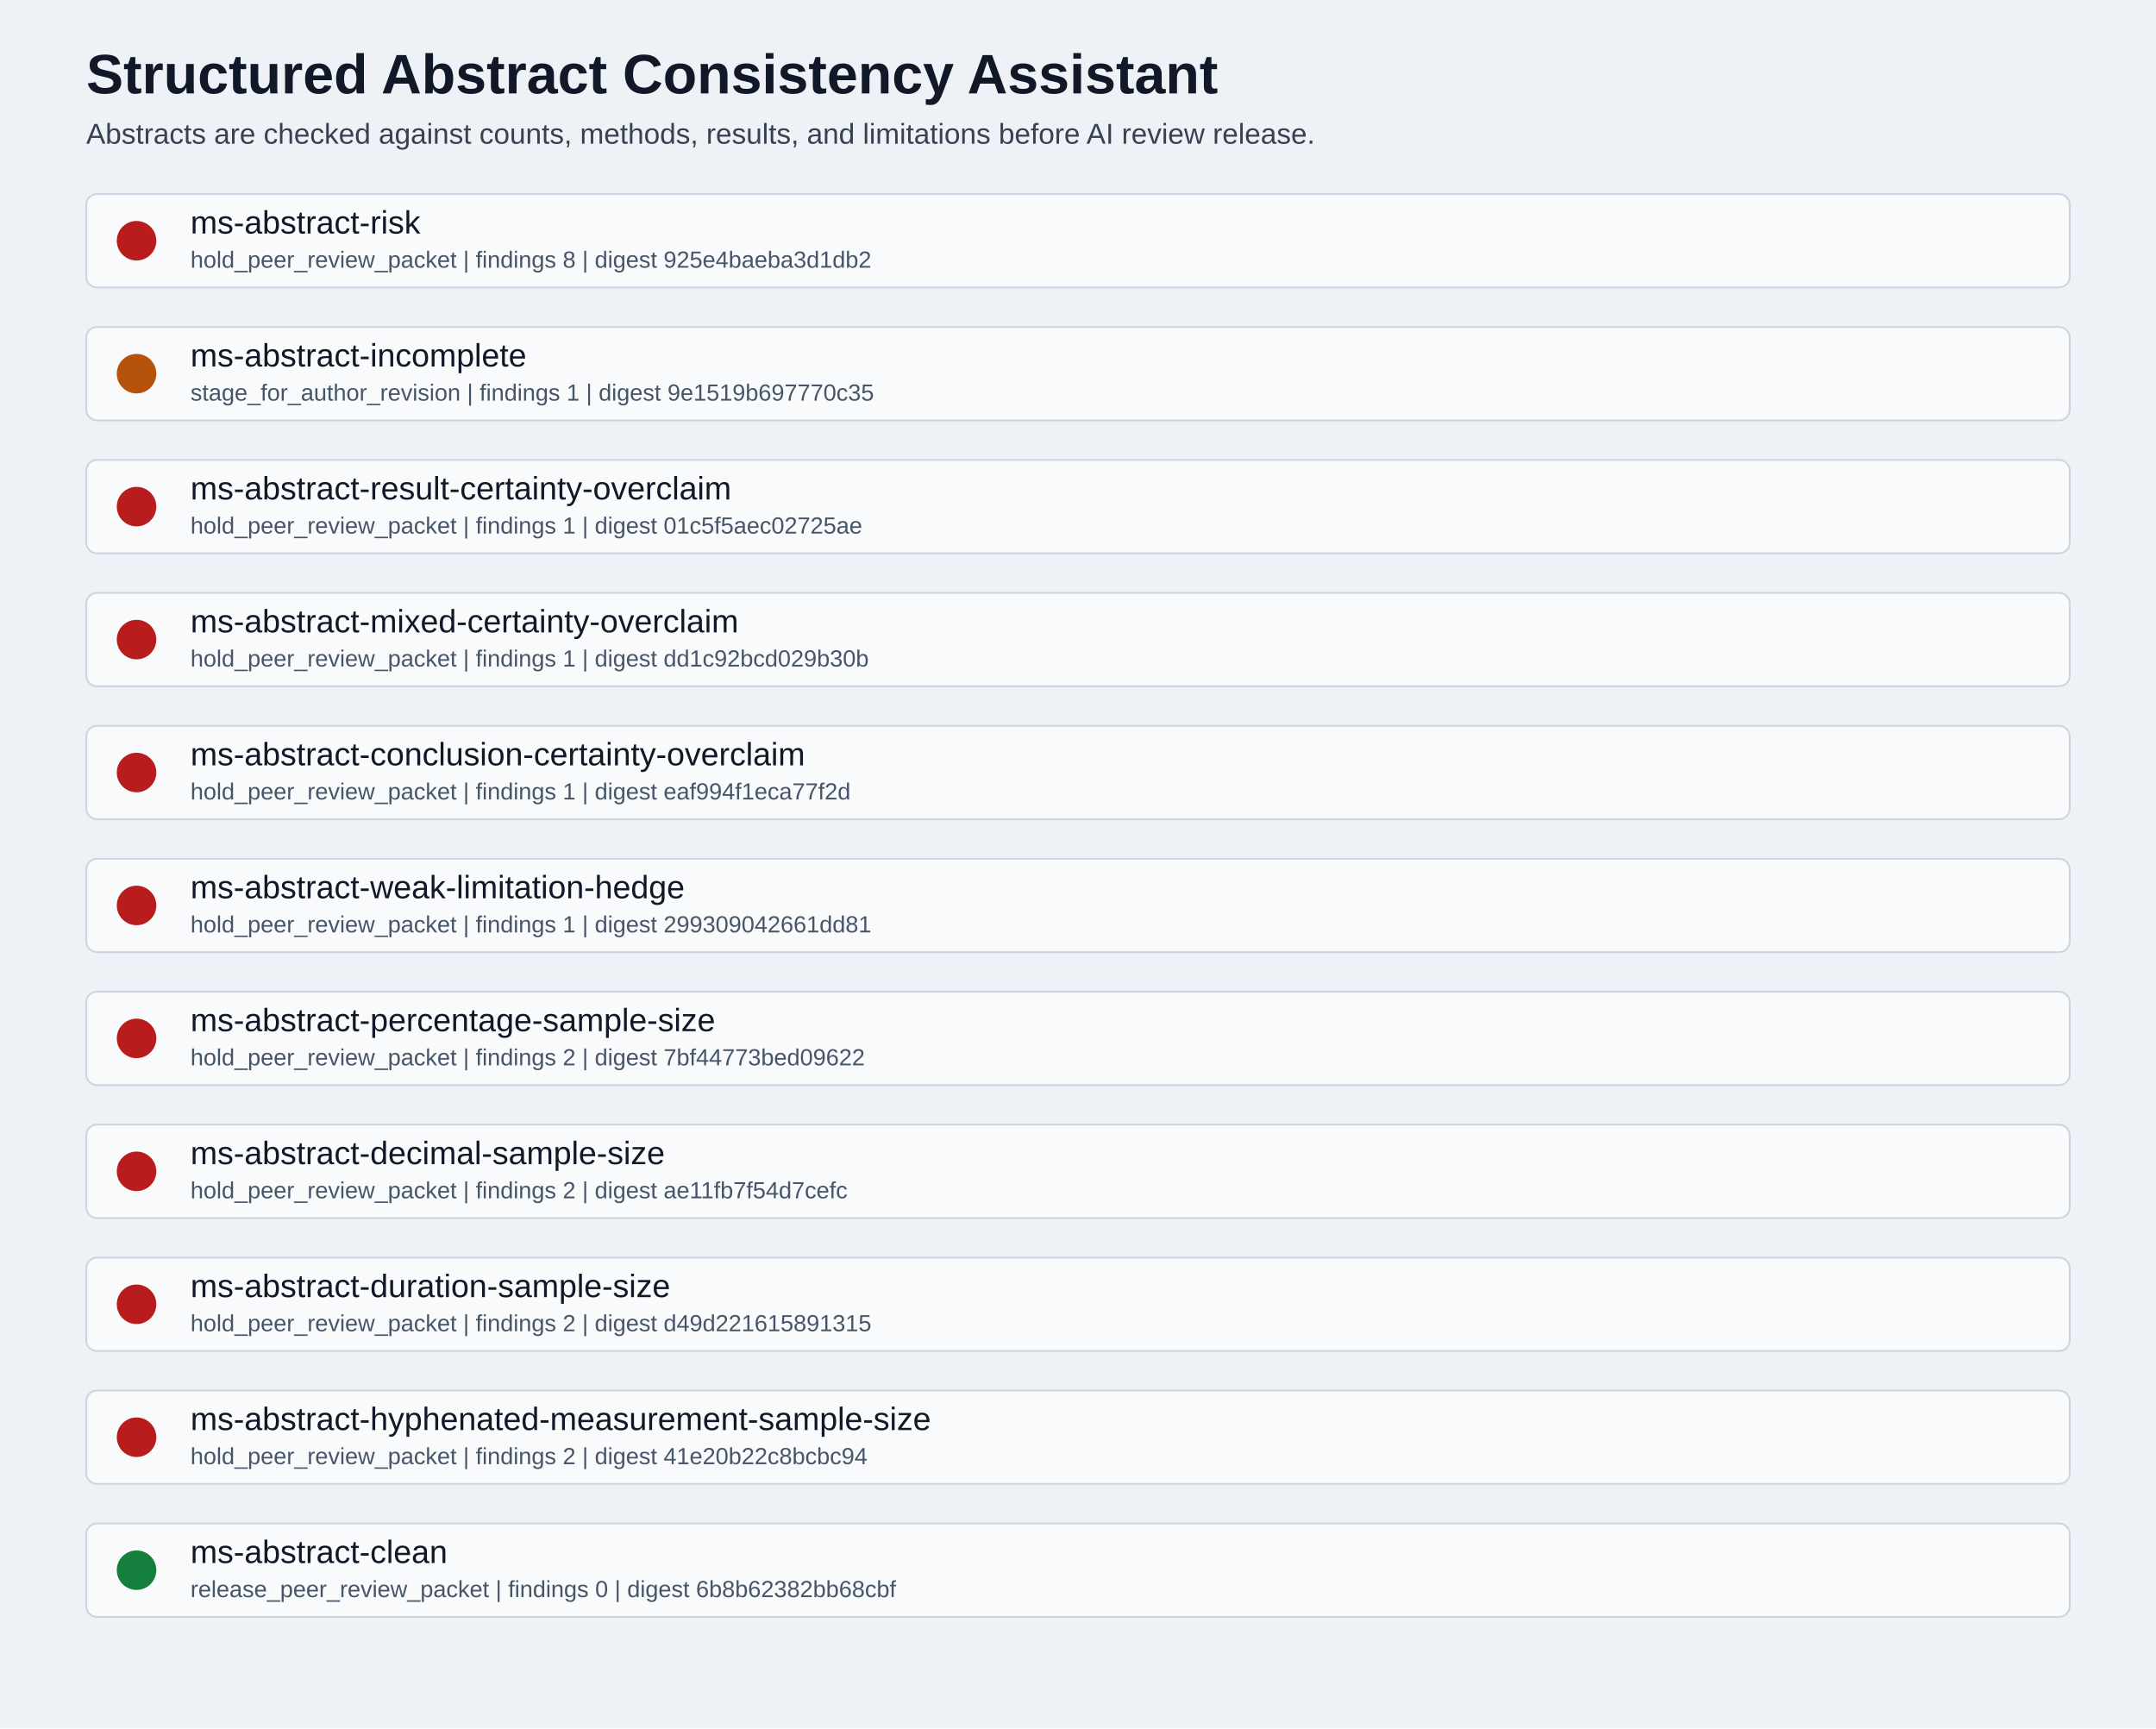
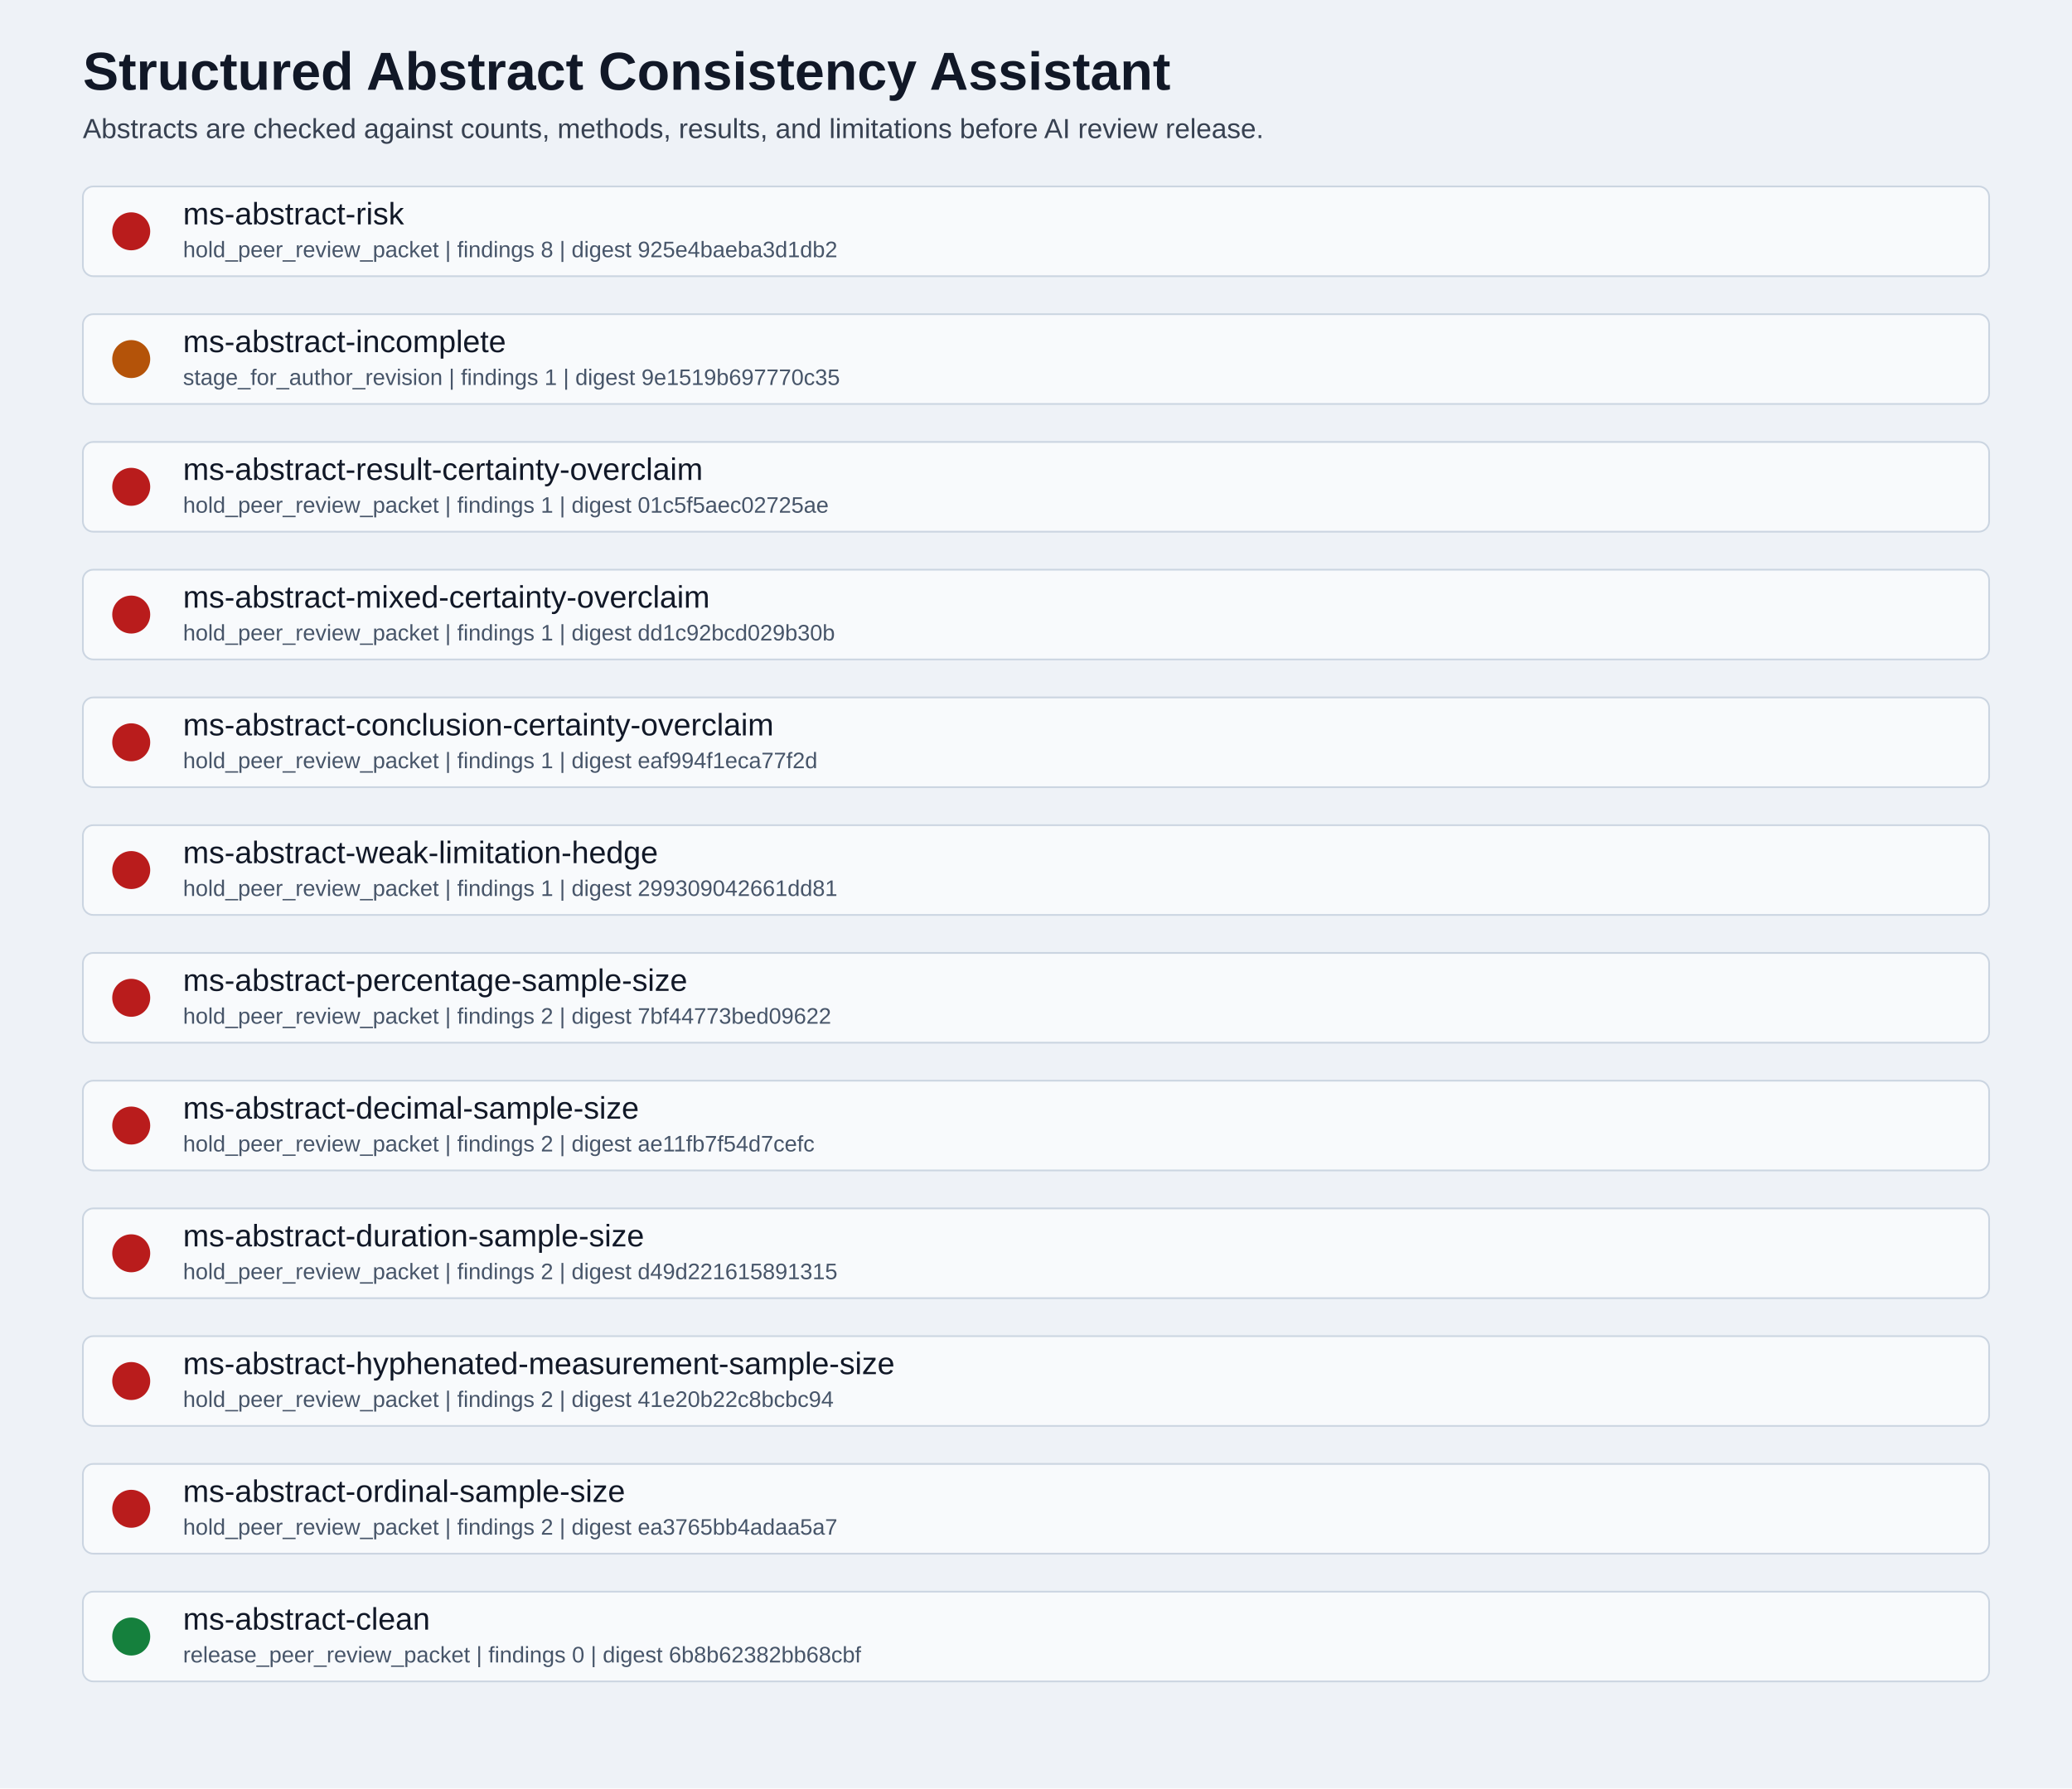
- <svg xmlns="http://www.w3.org/2000/svg" width="1200" height="962" viewBox="0 0 1200 962">
-   <rect width="1200" height="962" fill="#eef2f7" />
+ <svg xmlns="http://www.w3.org/2000/svg" width="1200" height="1036" viewBox="0 0 1200 1036">
+   <rect width="1200" height="1036" fill="#eef2f7" />
  <text x="48" y="52" font-size="31" font-family="Arial" font-weight="700" fill="#111827">Structured Abstract Consistency Assistant</text>
  <text x="48" y="80" font-size="16" font-family="Arial" fill="#374151">Abstracts are checked against counts, methods, results, and limitations before AI review release.</text>
  <g transform="translate(48 108)">
    <rect width="1104" height="52" rx="6" fill="#f8fafc" stroke="#cbd5e1" />
    <circle cx="28" cy="26" r="11" fill="#b91c1c" />
    <text x="58" y="22" font-size="18" font-family="Arial" fill="#111827">ms-abstract-risk</text>
    <text x="58" y="41" font-size="13" font-family="Arial" fill="#475569">hold_peer_review_packet | findings 8 | digest 925e4baeba3d1db2</text>
  </g>
  <g transform="translate(48 182)">
    <rect width="1104" height="52" rx="6" fill="#f8fafc" stroke="#cbd5e1" />
    <circle cx="28" cy="26" r="11" fill="#b45309" />
    <text x="58" y="22" font-size="18" font-family="Arial" fill="#111827">ms-abstract-incomplete</text>
    <text x="58" y="41" font-size="13" font-family="Arial" fill="#475569">stage_for_author_revision | findings 1 | digest 9e1519b697770c35</text>
  </g>
  <g transform="translate(48 256)">
    <rect width="1104" height="52" rx="6" fill="#f8fafc" stroke="#cbd5e1" />
    <circle cx="28" cy="26" r="11" fill="#b91c1c" />
    <text x="58" y="22" font-size="18" font-family="Arial" fill="#111827">ms-abstract-result-certainty-overclaim</text>
    <text x="58" y="41" font-size="13" font-family="Arial" fill="#475569">hold_peer_review_packet | findings 1 | digest 01c5f5aec02725ae</text>
  </g>
  <g transform="translate(48 330)">
    <rect width="1104" height="52" rx="6" fill="#f8fafc" stroke="#cbd5e1" />
    <circle cx="28" cy="26" r="11" fill="#b91c1c" />
    <text x="58" y="22" font-size="18" font-family="Arial" fill="#111827">ms-abstract-mixed-certainty-overclaim</text>
    <text x="58" y="41" font-size="13" font-family="Arial" fill="#475569">hold_peer_review_packet | findings 1 | digest dd1c92bcd029b30b</text>
  </g>
  <g transform="translate(48 404)">
    <rect width="1104" height="52" rx="6" fill="#f8fafc" stroke="#cbd5e1" />
    <circle cx="28" cy="26" r="11" fill="#b91c1c" />
    <text x="58" y="22" font-size="18" font-family="Arial" fill="#111827">ms-abstract-conclusion-certainty-overclaim</text>
    <text x="58" y="41" font-size="13" font-family="Arial" fill="#475569">hold_peer_review_packet | findings 1 | digest eaf994f1eca77f2d</text>
  </g>
  <g transform="translate(48 478)">
    <rect width="1104" height="52" rx="6" fill="#f8fafc" stroke="#cbd5e1" />
    <circle cx="28" cy="26" r="11" fill="#b91c1c" />
    <text x="58" y="22" font-size="18" font-family="Arial" fill="#111827">ms-abstract-weak-limitation-hedge</text>
    <text x="58" y="41" font-size="13" font-family="Arial" fill="#475569">hold_peer_review_packet | findings 1 | digest 299309042661dd81</text>
  </g>
  <g transform="translate(48 552)">
    <rect width="1104" height="52" rx="6" fill="#f8fafc" stroke="#cbd5e1" />
    <circle cx="28" cy="26" r="11" fill="#b91c1c" />
    <text x="58" y="22" font-size="18" font-family="Arial" fill="#111827">ms-abstract-percentage-sample-size</text>
    <text x="58" y="41" font-size="13" font-family="Arial" fill="#475569">hold_peer_review_packet | findings 2 | digest 7bf44773bed09622</text>
  </g>
  <g transform="translate(48 626)">
    <rect width="1104" height="52" rx="6" fill="#f8fafc" stroke="#cbd5e1" />
    <circle cx="28" cy="26" r="11" fill="#b91c1c" />
    <text x="58" y="22" font-size="18" font-family="Arial" fill="#111827">ms-abstract-decimal-sample-size</text>
    <text x="58" y="41" font-size="13" font-family="Arial" fill="#475569">hold_peer_review_packet | findings 2 | digest ae11fb7f54d7cefc</text>
  </g>
  <g transform="translate(48 700)">
    <rect width="1104" height="52" rx="6" fill="#f8fafc" stroke="#cbd5e1" />
    <circle cx="28" cy="26" r="11" fill="#b91c1c" />
    <text x="58" y="22" font-size="18" font-family="Arial" fill="#111827">ms-abstract-duration-sample-size</text>
    <text x="58" y="41" font-size="13" font-family="Arial" fill="#475569">hold_peer_review_packet | findings 2 | digest d49d221615891315</text>
  </g>
  <g transform="translate(48 774)">
    <rect width="1104" height="52" rx="6" fill="#f8fafc" stroke="#cbd5e1" />
    <circle cx="28" cy="26" r="11" fill="#b91c1c" />
    <text x="58" y="22" font-size="18" font-family="Arial" fill="#111827">ms-abstract-hyphenated-measurement-sample-size</text>
    <text x="58" y="41" font-size="13" font-family="Arial" fill="#475569">hold_peer_review_packet | findings 2 | digest 41e20b22c8bcbc94</text>
  </g>
  <g transform="translate(48 848)">
    <rect width="1104" height="52" rx="6" fill="#f8fafc" stroke="#cbd5e1" />
+     <circle cx="28" cy="26" r="11" fill="#b91c1c" />
+     <text x="58" y="22" font-size="18" font-family="Arial" fill="#111827">ms-abstract-ordinal-sample-size</text>
+     <text x="58" y="41" font-size="13" font-family="Arial" fill="#475569">hold_peer_review_packet | findings 2 | digest ea3765bb4adaa5a7</text>
+   </g>
+   <g transform="translate(48 922)">
+     <rect width="1104" height="52" rx="6" fill="#f8fafc" stroke="#cbd5e1" />
    <circle cx="28" cy="26" r="11" fill="#15803d" />
    <text x="58" y="22" font-size="18" font-family="Arial" fill="#111827">ms-abstract-clean</text>
    <text x="58" y="41" font-size="13" font-family="Arial" fill="#475569">release_peer_review_packet | findings 0 | digest 6b8b62382bb68cbf</text>
  </g>
</svg>
